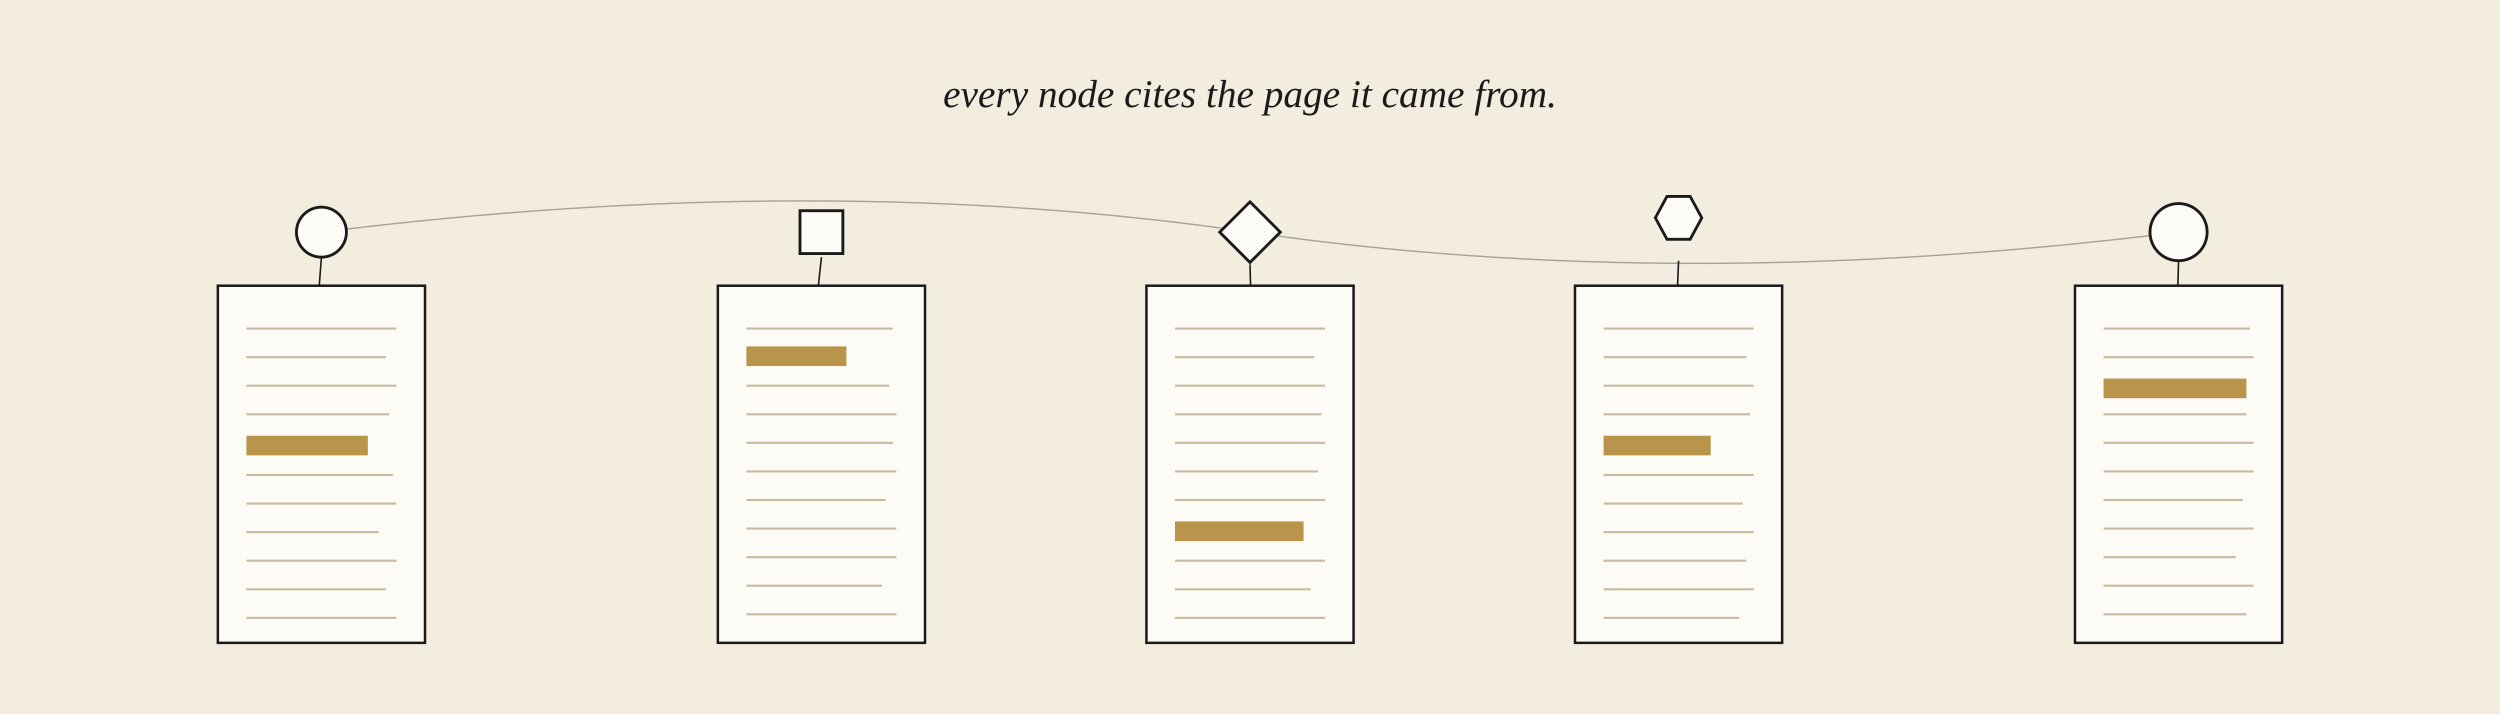
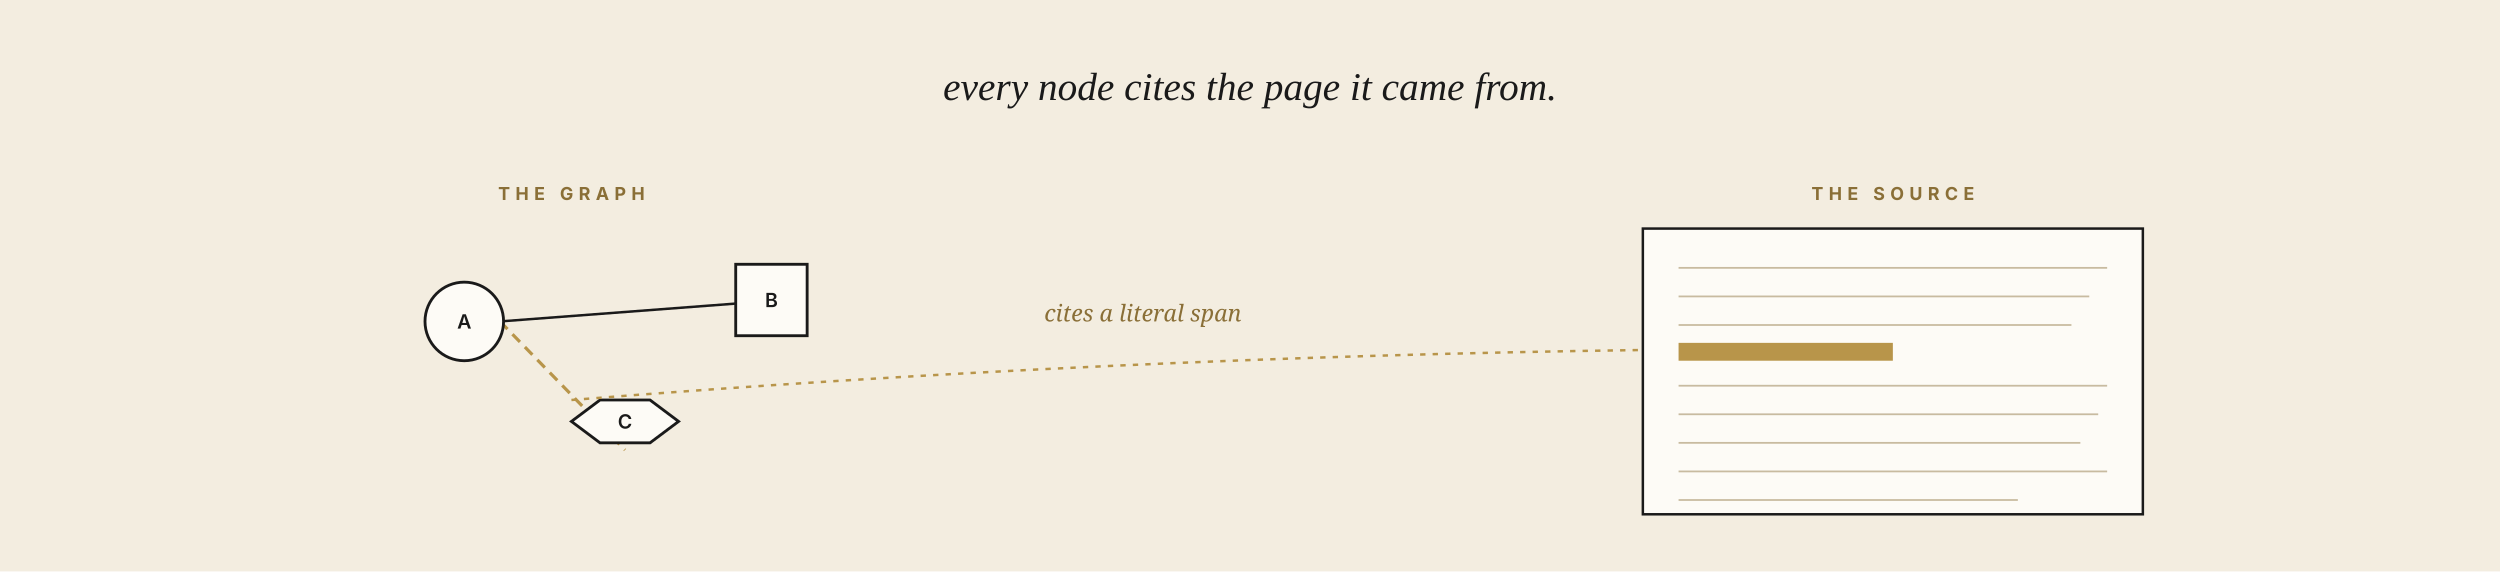
- <svg xmlns="http://www.w3.org/2000/svg" viewBox="0 0 1400 400" font-family="-apple-system, BlinkMacSystemFont, 'Segoe UI', Inter, system-ui, sans-serif">
-   <rect width="1400" height="400" fill="#f3ede0" />
-   <text x="700" y="60" text-anchor="middle" font-family="Georgia, 'Times New Roman', serif" font-style="italic" font-size="22" fill="#1a1a1a">every node cites the page it came from.</text>
-   <path d="M 180 130 Q 460 95 700 130 T 1220 130" fill="none" stroke="#1a1a1a" stroke-width="0.8" opacity="0.35" />
-   <g transform="translate(180, 0)">
-     <line x1="0" y1="144" x2="-8" y2="248" stroke="#1a1a1a" stroke-width="0.9" />
-     <circle cx="0" cy="130" r="14" fill="#fdfbf6" stroke="#1a1a1a" stroke-width="1.6" />
-     <rect x="-58" y="160" width="116" height="200" fill="#fdfbf6" stroke="#1a1a1a" stroke-width="1.4" />
-     <line x1="-42" y1="184" x2="42" y2="184" stroke="#c8bba0" stroke-width="1.2" />
-     <line x1="-42" y1="200" x2="36" y2="200" stroke="#c8bba0" stroke-width="1.2" />
-     <line x1="-42" y1="216" x2="42" y2="216" stroke="#c8bba0" stroke-width="1.2" />
-     <line x1="-42" y1="232" x2="38" y2="232" stroke="#c8bba0" stroke-width="1.2" />
-     <rect x="-42" y="244" width="68" height="11" fill="#b8954a" />
-     <line x1="-42" y1="266" x2="40" y2="266" stroke="#c8bba0" stroke-width="1.2" />
-     <line x1="-42" y1="282" x2="42" y2="282" stroke="#c8bba0" stroke-width="1.2" />
-     <line x1="-42" y1="298" x2="32" y2="298" stroke="#c8bba0" stroke-width="1.2" />
-     <line x1="-42" y1="314" x2="42" y2="314" stroke="#c8bba0" stroke-width="1.2" />
-     <line x1="-42" y1="330" x2="36" y2="330" stroke="#c8bba0" stroke-width="1.2" />
-     <line x1="-42" y1="346" x2="42" y2="346" stroke="#c8bba0" stroke-width="1.2" />
-   </g>
-   <g transform="translate(460, 0)">
-     <line x1="0" y1="144" x2="-6" y2="200" stroke="#1a1a1a" stroke-width="0.9" />
-     <rect x="-12" y="118" width="24" height="24" fill="#fdfbf6" stroke="#1a1a1a" stroke-width="1.6" />
-     <rect x="-58" y="160" width="116" height="200" fill="#fdfbf6" stroke="#1a1a1a" stroke-width="1.4" />
-     <line x1="-42" y1="184" x2="40" y2="184" stroke="#c8bba0" stroke-width="1.2" />
-     <rect x="-42" y="194" width="56" height="11" fill="#b8954a" />
-     <line x1="-42" y1="216" x2="38" y2="216" stroke="#c8bba0" stroke-width="1.2" />
-     <line x1="-42" y1="232" x2="42" y2="232" stroke="#c8bba0" stroke-width="1.2" />
-     <line x1="-42" y1="248" x2="40" y2="248" stroke="#c8bba0" stroke-width="1.2" />
-     <line x1="-42" y1="264" x2="42" y2="264" stroke="#c8bba0" stroke-width="1.2" />
-     <line x1="-42" y1="280" x2="36" y2="280" stroke="#c8bba0" stroke-width="1.2" />
-     <line x1="-42" y1="296" x2="42" y2="296" stroke="#c8bba0" stroke-width="1.2" />
-     <line x1="-42" y1="312" x2="42" y2="312" stroke="#c8bba0" stroke-width="1.2" />
-     <line x1="-42" y1="328" x2="34" y2="328" stroke="#c8bba0" stroke-width="1.2" />
-     <line x1="-42" y1="344" x2="42" y2="344" stroke="#c8bba0" stroke-width="1.2" />
-   </g>
-   <g transform="translate(700, 0)">
-     <line x1="0" y1="148" x2="4" y2="296" stroke="#1a1a1a" stroke-width="0.9" />
-     <g transform="rotate(45 0 130)">
-       <rect x="-12" y="118" width="24" height="24" fill="#fdfbf6" stroke="#1a1a1a" stroke-width="1.6" />
-     </g>
-     <rect x="-58" y="160" width="116" height="200" fill="#fdfbf6" stroke="#1a1a1a" stroke-width="1.4" />
-     <line x1="-42" y1="184" x2="42" y2="184" stroke="#c8bba0" stroke-width="1.2" />
-     <line x1="-42" y1="200" x2="36" y2="200" stroke="#c8bba0" stroke-width="1.2" />
-     <line x1="-42" y1="216" x2="42" y2="216" stroke="#c8bba0" stroke-width="1.2" />
-     <line x1="-42" y1="232" x2="40" y2="232" stroke="#c8bba0" stroke-width="1.2" />
-     <line x1="-42" y1="248" x2="42" y2="248" stroke="#c8bba0" stroke-width="1.2" />
-     <line x1="-42" y1="264" x2="38" y2="264" stroke="#c8bba0" stroke-width="1.2" />
-     <line x1="-42" y1="280" x2="42" y2="280" stroke="#c8bba0" stroke-width="1.2" />
-     <rect x="-42" y="292" width="72" height="11" fill="#b8954a" />
-     <line x1="-42" y1="314" x2="42" y2="314" stroke="#c8bba0" stroke-width="1.2" />
-     <line x1="-42" y1="330" x2="34" y2="330" stroke="#c8bba0" stroke-width="1.2" />
-     <line x1="-42" y1="346" x2="42" y2="346" stroke="#c8bba0" stroke-width="1.2" />
-   </g>
-   <g transform="translate(940, 0)">
-     <line x1="0" y1="146" x2="-4" y2="244" stroke="#1a1a1a" stroke-width="0.9" />
-     <polygon points="-13,122 -6.5,110 6.5,110 13,122 6.5,134 -6.5,134" fill="#fdfbf6" stroke="#1a1a1a" stroke-width="1.6" />
-     <rect x="-58" y="160" width="116" height="200" fill="#fdfbf6" stroke="#1a1a1a" stroke-width="1.4" />
-     <line x1="-42" y1="184" x2="42" y2="184" stroke="#c8bba0" stroke-width="1.2" />
-     <line x1="-42" y1="200" x2="38" y2="200" stroke="#c8bba0" stroke-width="1.2" />
-     <line x1="-42" y1="216" x2="42" y2="216" stroke="#c8bba0" stroke-width="1.2" />
-     <line x1="-42" y1="232" x2="40" y2="232" stroke="#c8bba0" stroke-width="1.2" />
-     <rect x="-42" y="244" width="60" height="11" fill="#b8954a" />
-     <line x1="-42" y1="266" x2="42" y2="266" stroke="#c8bba0" stroke-width="1.2" />
-     <line x1="-42" y1="282" x2="36" y2="282" stroke="#c8bba0" stroke-width="1.2" />
-     <line x1="-42" y1="298" x2="42" y2="298" stroke="#c8bba0" stroke-width="1.2" />
-     <line x1="-42" y1="314" x2="38" y2="314" stroke="#c8bba0" stroke-width="1.2" />
-     <line x1="-42" y1="330" x2="42" y2="330" stroke="#c8bba0" stroke-width="1.2" />
-     <line x1="-42" y1="346" x2="34" y2="346" stroke="#c8bba0" stroke-width="1.2" />
-   </g>
-   <g transform="translate(1220, 0)">
-     <line x1="0" y1="146" x2="-2" y2="216" stroke="#1a1a1a" stroke-width="0.9" />
-     <circle cx="0" cy="130" r="16" fill="#fdfbf6" stroke="#1a1a1a" stroke-width="1.6" />
-     <rect x="-58" y="160" width="116" height="200" fill="#fdfbf6" stroke="#1a1a1a" stroke-width="1.4" />
-     <line x1="-42" y1="184" x2="40" y2="184" stroke="#c8bba0" stroke-width="1.2" />
-     <line x1="-42" y1="200" x2="42" y2="200" stroke="#c8bba0" stroke-width="1.2" />
-     <rect x="-42" y="212" width="80" height="11" fill="#b8954a" />
-     <line x1="-42" y1="232" x2="38" y2="232" stroke="#c8bba0" stroke-width="1.2" />
-     <line x1="-42" y1="248" x2="42" y2="248" stroke="#c8bba0" stroke-width="1.2" />
-     <line x1="-42" y1="264" x2="42" y2="264" stroke="#c8bba0" stroke-width="1.2" />
-     <line x1="-42" y1="280" x2="36" y2="280" stroke="#c8bba0" stroke-width="1.2" />
-     <line x1="-42" y1="296" x2="42" y2="296" stroke="#c8bba0" stroke-width="1.2" />
-     <line x1="-42" y1="312" x2="32" y2="312" stroke="#c8bba0" stroke-width="1.2" />
-     <line x1="-42" y1="328" x2="42" y2="328" stroke="#c8bba0" stroke-width="1.2" />
-     <line x1="-42" y1="344" x2="38" y2="344" stroke="#c8bba0" stroke-width="1.2" />
-   </g>
+ <svg xmlns="http://www.w3.org/2000/svg" viewBox="0 0 1400 320" font-family="-apple-system, BlinkMacSystemFont, 'Segoe UI', Inter, system-ui, sans-serif">
+   <rect width="1400" height="320" fill="#f3ede0" />
+   <text x="700" y="56" text-anchor="middle" font-family="Georgia, 'Times New Roman', serif" font-style="italic" font-size="22" fill="#1a1a1a">every node cites the page it came from.</text>
+   <text x="320" y="112" text-anchor="middle" font-size="10" font-weight="700" letter-spacing="3" fill="#8a6f37">THE GRAPH</text>
+   <line x1="280" y1="180" x2="412" y2="170" stroke="#1a1a1a" stroke-width="1.4" />
+   <line x1="280" y1="180" x2="350" y2="252" stroke="#b8954a" stroke-width="1.8" stroke-dasharray="6,4" />
+   <circle cx="260" cy="180" r="22" fill="#fdfbf6" stroke="#1a1a1a" stroke-width="1.6" />
+   <text x="260" y="184" text-anchor="middle" font-size="11" font-weight="600" fill="#1a1a1a">A</text>
+   <rect x="412" y="148" width="40" height="40" fill="#fdfbf6" stroke="#1a1a1a" stroke-width="1.6" />
+   <text x="432" y="172" text-anchor="middle" font-size="11" font-weight="600" fill="#1a1a1a">B</text>
+   <polygon points="320,236 336,224 364,224 380,236 364,248 336,248" fill="#fdfbf6" stroke="#1a1a1a" stroke-width="1.6" />
+   <text x="350" y="240" text-anchor="middle" font-size="11" font-weight="600" fill="#1a1a1a">C</text>
+   <path d="M 320 224 Q 620 200 920 196" fill="none" stroke="#b8954a" stroke-width="1.4" stroke-dasharray="3,4" />
+   <text x="640" y="180" text-anchor="middle" font-family="Georgia, serif" font-style="italic" font-size="13" fill="#8a6f37">cites a literal span</text>
+   <text x="1060" y="112" text-anchor="middle" font-size="10" font-weight="700" letter-spacing="3" fill="#8a6f37">THE SOURCE</text>
+   <rect x="920" y="128" width="280" height="160" fill="#fdfbf6" stroke="#1a1a1a" stroke-width="1.4" />
+   <line x1="940" y1="150" x2="1180" y2="150" stroke="#c8bba0" stroke-width="1" />
+   <line x1="940" y1="166" x2="1170" y2="166" stroke="#c8bba0" stroke-width="1" />
+   <line x1="940" y1="182" x2="1160" y2="182" stroke="#c8bba0" stroke-width="1" />
+   <rect x="940" y="192" width="120" height="10" fill="#b8954a" />
+   <line x1="940" y1="216" x2="1180" y2="216" stroke="#c8bba0" stroke-width="1" />
+   <line x1="940" y1="232" x2="1175" y2="232" stroke="#c8bba0" stroke-width="1" />
+   <line x1="940" y1="248" x2="1165" y2="248" stroke="#c8bba0" stroke-width="1" />
+   <line x1="940" y1="264" x2="1180" y2="264" stroke="#c8bba0" stroke-width="1" />
+   <line x1="940" y1="280" x2="1130" y2="280" stroke="#c8bba0" stroke-width="1" />
</svg>
